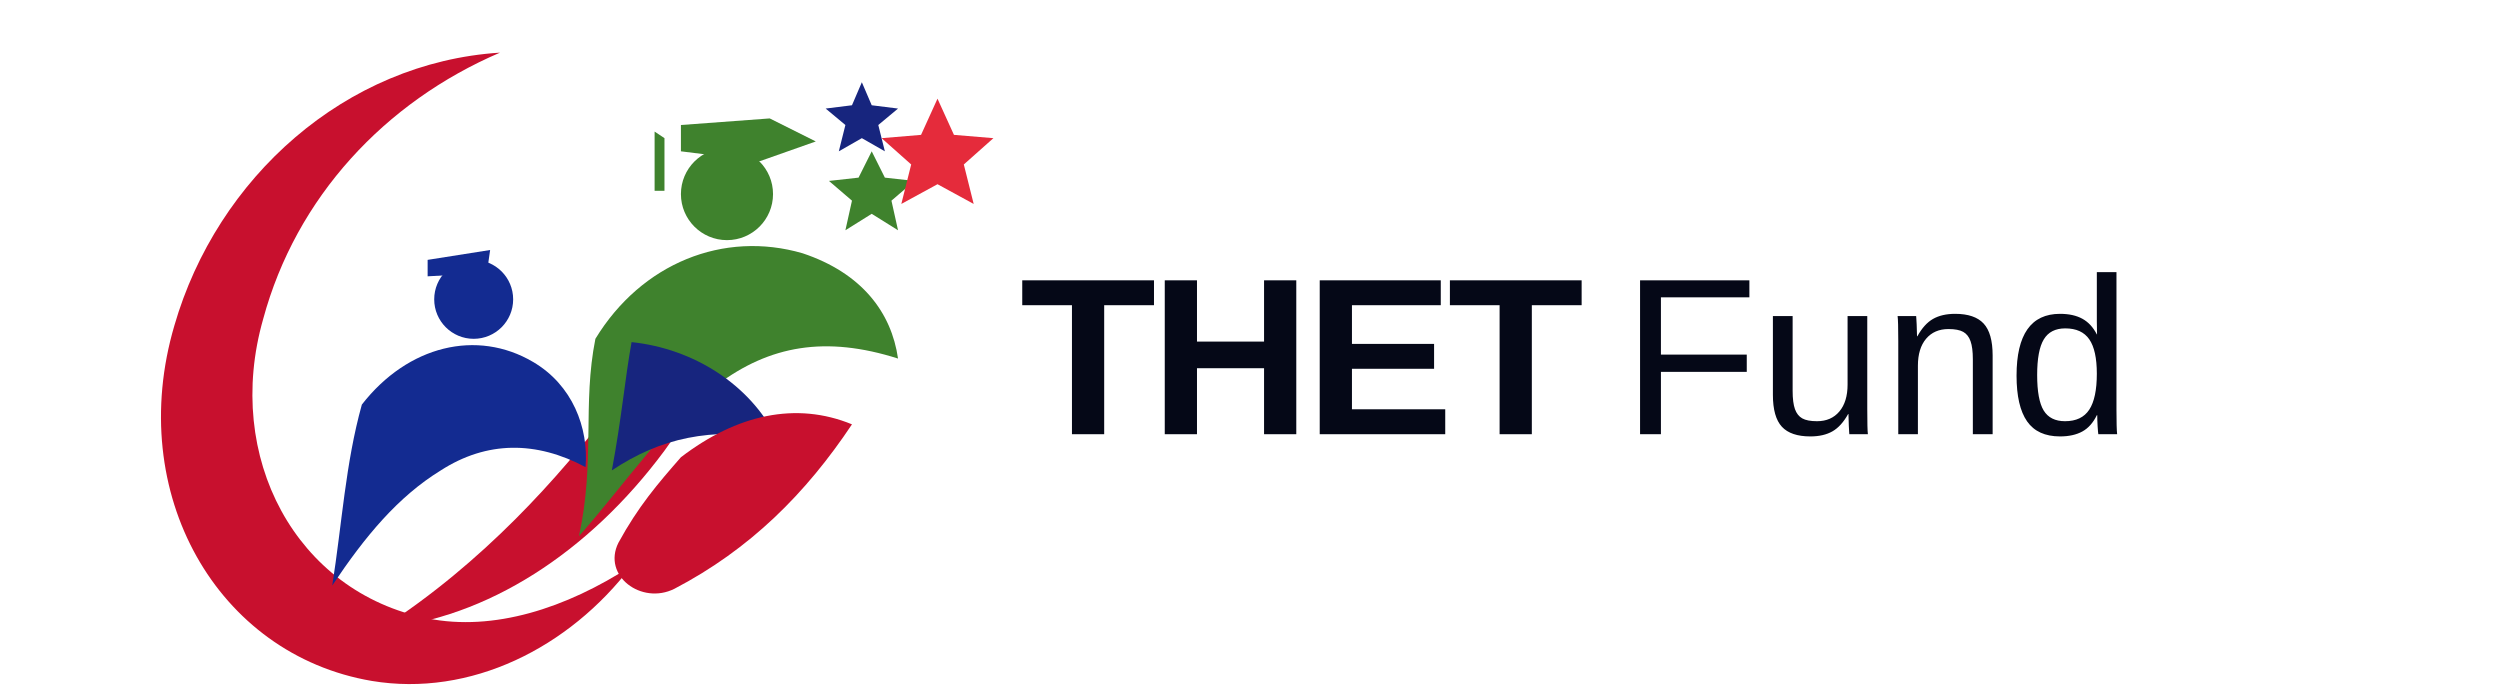
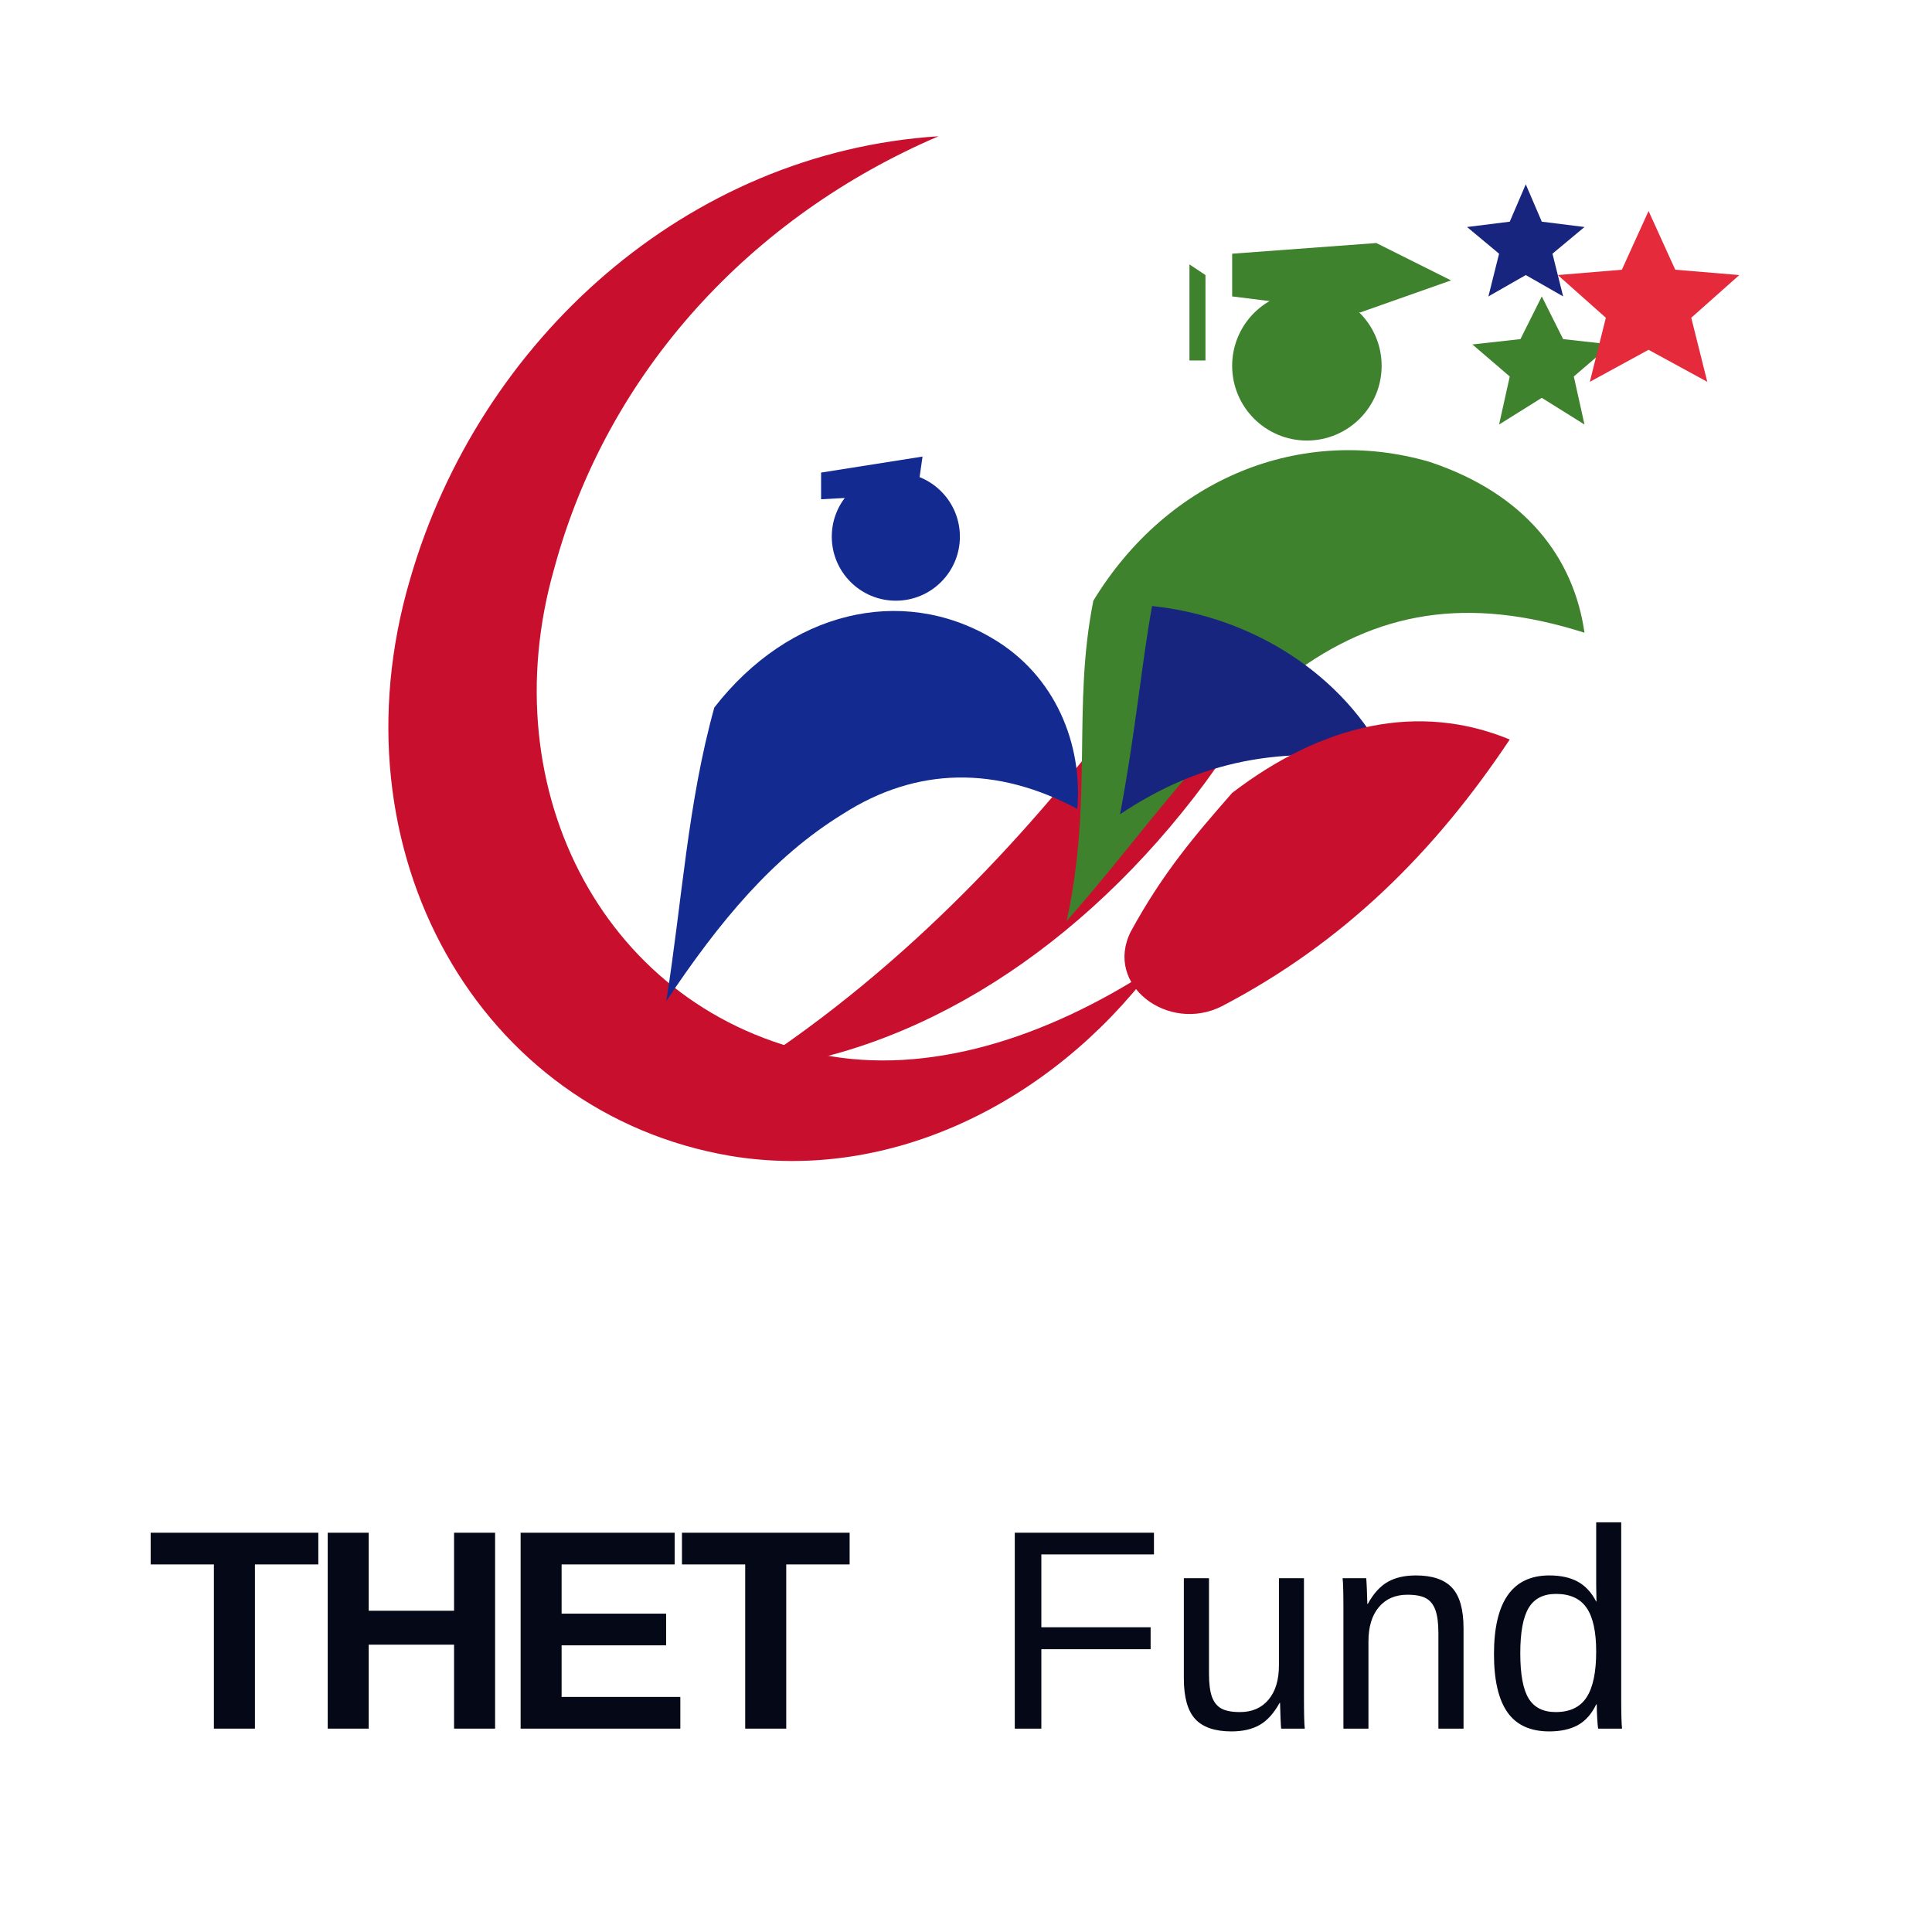
- <svg xmlns="http://www.w3.org/2000/svg" viewBox="0 0 760 210" role="img" aria-labelledby="title desc">
-   <path fill="#c8102e" d="M152 16c-47 3-86 38-99 83-15 51 13 100 60 108 30 5 60-10 79-35-20 13-42 20-62 16-40-8-62-49-50-91 10-37 37-66 72-81z" />
-   <path fill="#c8102e" d="M116 191c32-3 63-23 86-54 13-18 23-34 34-53-18 8-36 22-50 40-16 21-39 47-70 67z" />
-   <g fill="#132b91">
-     <circle cx="144" cy="91" r="12" />
-     <path d="M110 123c14-18 35-23 52-13 12 7 17 20 16 32-15-8-30-8-44 1-13 8-23 20-33 35 3-19 4-37 9-55z" />
-     <path d="M130 79l19-3-1 7-18 1z" />
+ <svg xmlns="http://www.w3.org/2000/svg" viewBox="0 0 760 760" role="img" aria-labelledby="title desc">
+   <g transform="translate(50 20) scale(2.1)">
+     <path fill="#c8102e" d="M152 16c-47 3-86 38-99 83-15 51 13 100 60 108 30 5 60-10 79-35-20 13-42 20-62 16-40-8-62-49-50-91 10-37 37-66 72-81z" />
+     <path fill="#c8102e" d="M116 191c32-3 63-23 86-54 13-18 23-34 34-53-18 8-36 22-50 40-16 21-39 47-70 67z" />
+     <g fill="#132b91">
+       <circle cx="144" cy="91" r="12" />
+       <path d="M110 123c14-18 35-23 52-13 12 7 17 20 16 32-15-8-30-8-44 1-13 8-23 20-33 35 3-19 4-37 9-55z" />
+       <path d="M130 79l19-3-1 7-18 1z" />
+     </g>
+     <g fill="#3f822d">
+       <circle cx="221" cy="59" r="14" />
+       <path d="M181 103c14-23 39-33 63-26 18 6 27 18 29 32-22-7-39-4-55 8-16 12-27 29-42 46 5-23 1-40 5-60z" />
+       <path d="M207 38l27-2 14 7-17 6-24-3z" />
+       <path d="M199 40v18h3V42z" />
+     </g>
+     <path fill="#17257e" d="M192 104c19 2 36 13 44 29-20-3-35 0-50 10 3-16 4-28 6-39z" />
+     <path fill="#c8102e" d="M207 139c17-13 35-17 52-10-14 21-31 38-54 50-10 5-22-4-17-14 6-11 12-18 19-26z" />
+     <path fill="#3f822d" d="M265 46l4 8 9 1-7 6 2 9-8-5-8 5 2-9-7-6 9-1z" />
+     <path fill="#17257e" d="M262 25l3 7 8 1-6 5 2 8-7-4-7 4 2-8-6-5 8-1z" />
+     <path fill="#e52b3b" d="M285 30l5 11 12 1-9 8 3 12-11-6-11 6 3-12-9-8 12-1z" />
  </g>
-   <g fill="#3f822d">
-     <circle cx="221" cy="59" r="14" />
-     <path d="M181 103c14-23 39-33 63-26 18 6 27 18 29 32-22-7-39-4-55 8-16 12-27 29-42 46 5-23 1-40 5-60z" />
-     <path d="M207 38l27-2 14 7-17 6-24-3z" />
-     <path d="M199 40v18h3V42z" />
-   </g>
-   <g fill="#17257e">
-     <path d="M192 104c19 2 36 13 44 29-20-3-35 0-50 10 3-16 4-28 6-39z" />
-   </g>
-   <g fill="#c8102e">
-     <path d="M207 139c17-13 35-17 52-10-14 21-31 38-54 50-10 5-22-4-17-14 6-11 12-18 19-26z" />
-   </g>
-   <g fill="#3f822d">
-     <path d="M265 46l4 8 9 1-7 6 2 9-8-5-8 5 2-9-7-6 9-1z" />
-   </g>
-   <g fill="#17257e">
-     <path d="M262 25l3 7 8 1-6 5 2 8-7-4-7 4 2-8-6-5 8-1z" />
-   </g>
-   <g fill="#e52b3b">
-     <path d="M285 30l5 11 12 1-9 8 3 12-11-6-11 6 3-12-9-8 12-1z" />
-   </g>
-   <text x="310" y="132" fill="#050817" font-family="Arial, Helvetica, sans-serif" font-size="68" font-weight="700" letter-spacing="-2">THET</text>
-   <text x="493" y="132" fill="#050817" font-family="Arial, Helvetica, sans-serif" font-size="68" font-weight="300">Fund</text>
+   <text x="58" y="680" fill="#050817" font-family="Arial, Helvetica, sans-serif" font-size="112" font-weight="700" letter-spacing="-5">THET</text>
+   <text x="390" y="680" fill="#050817" font-family="Arial, Helvetica, sans-serif" font-size="112" font-weight="300">Fund</text>
</svg>
